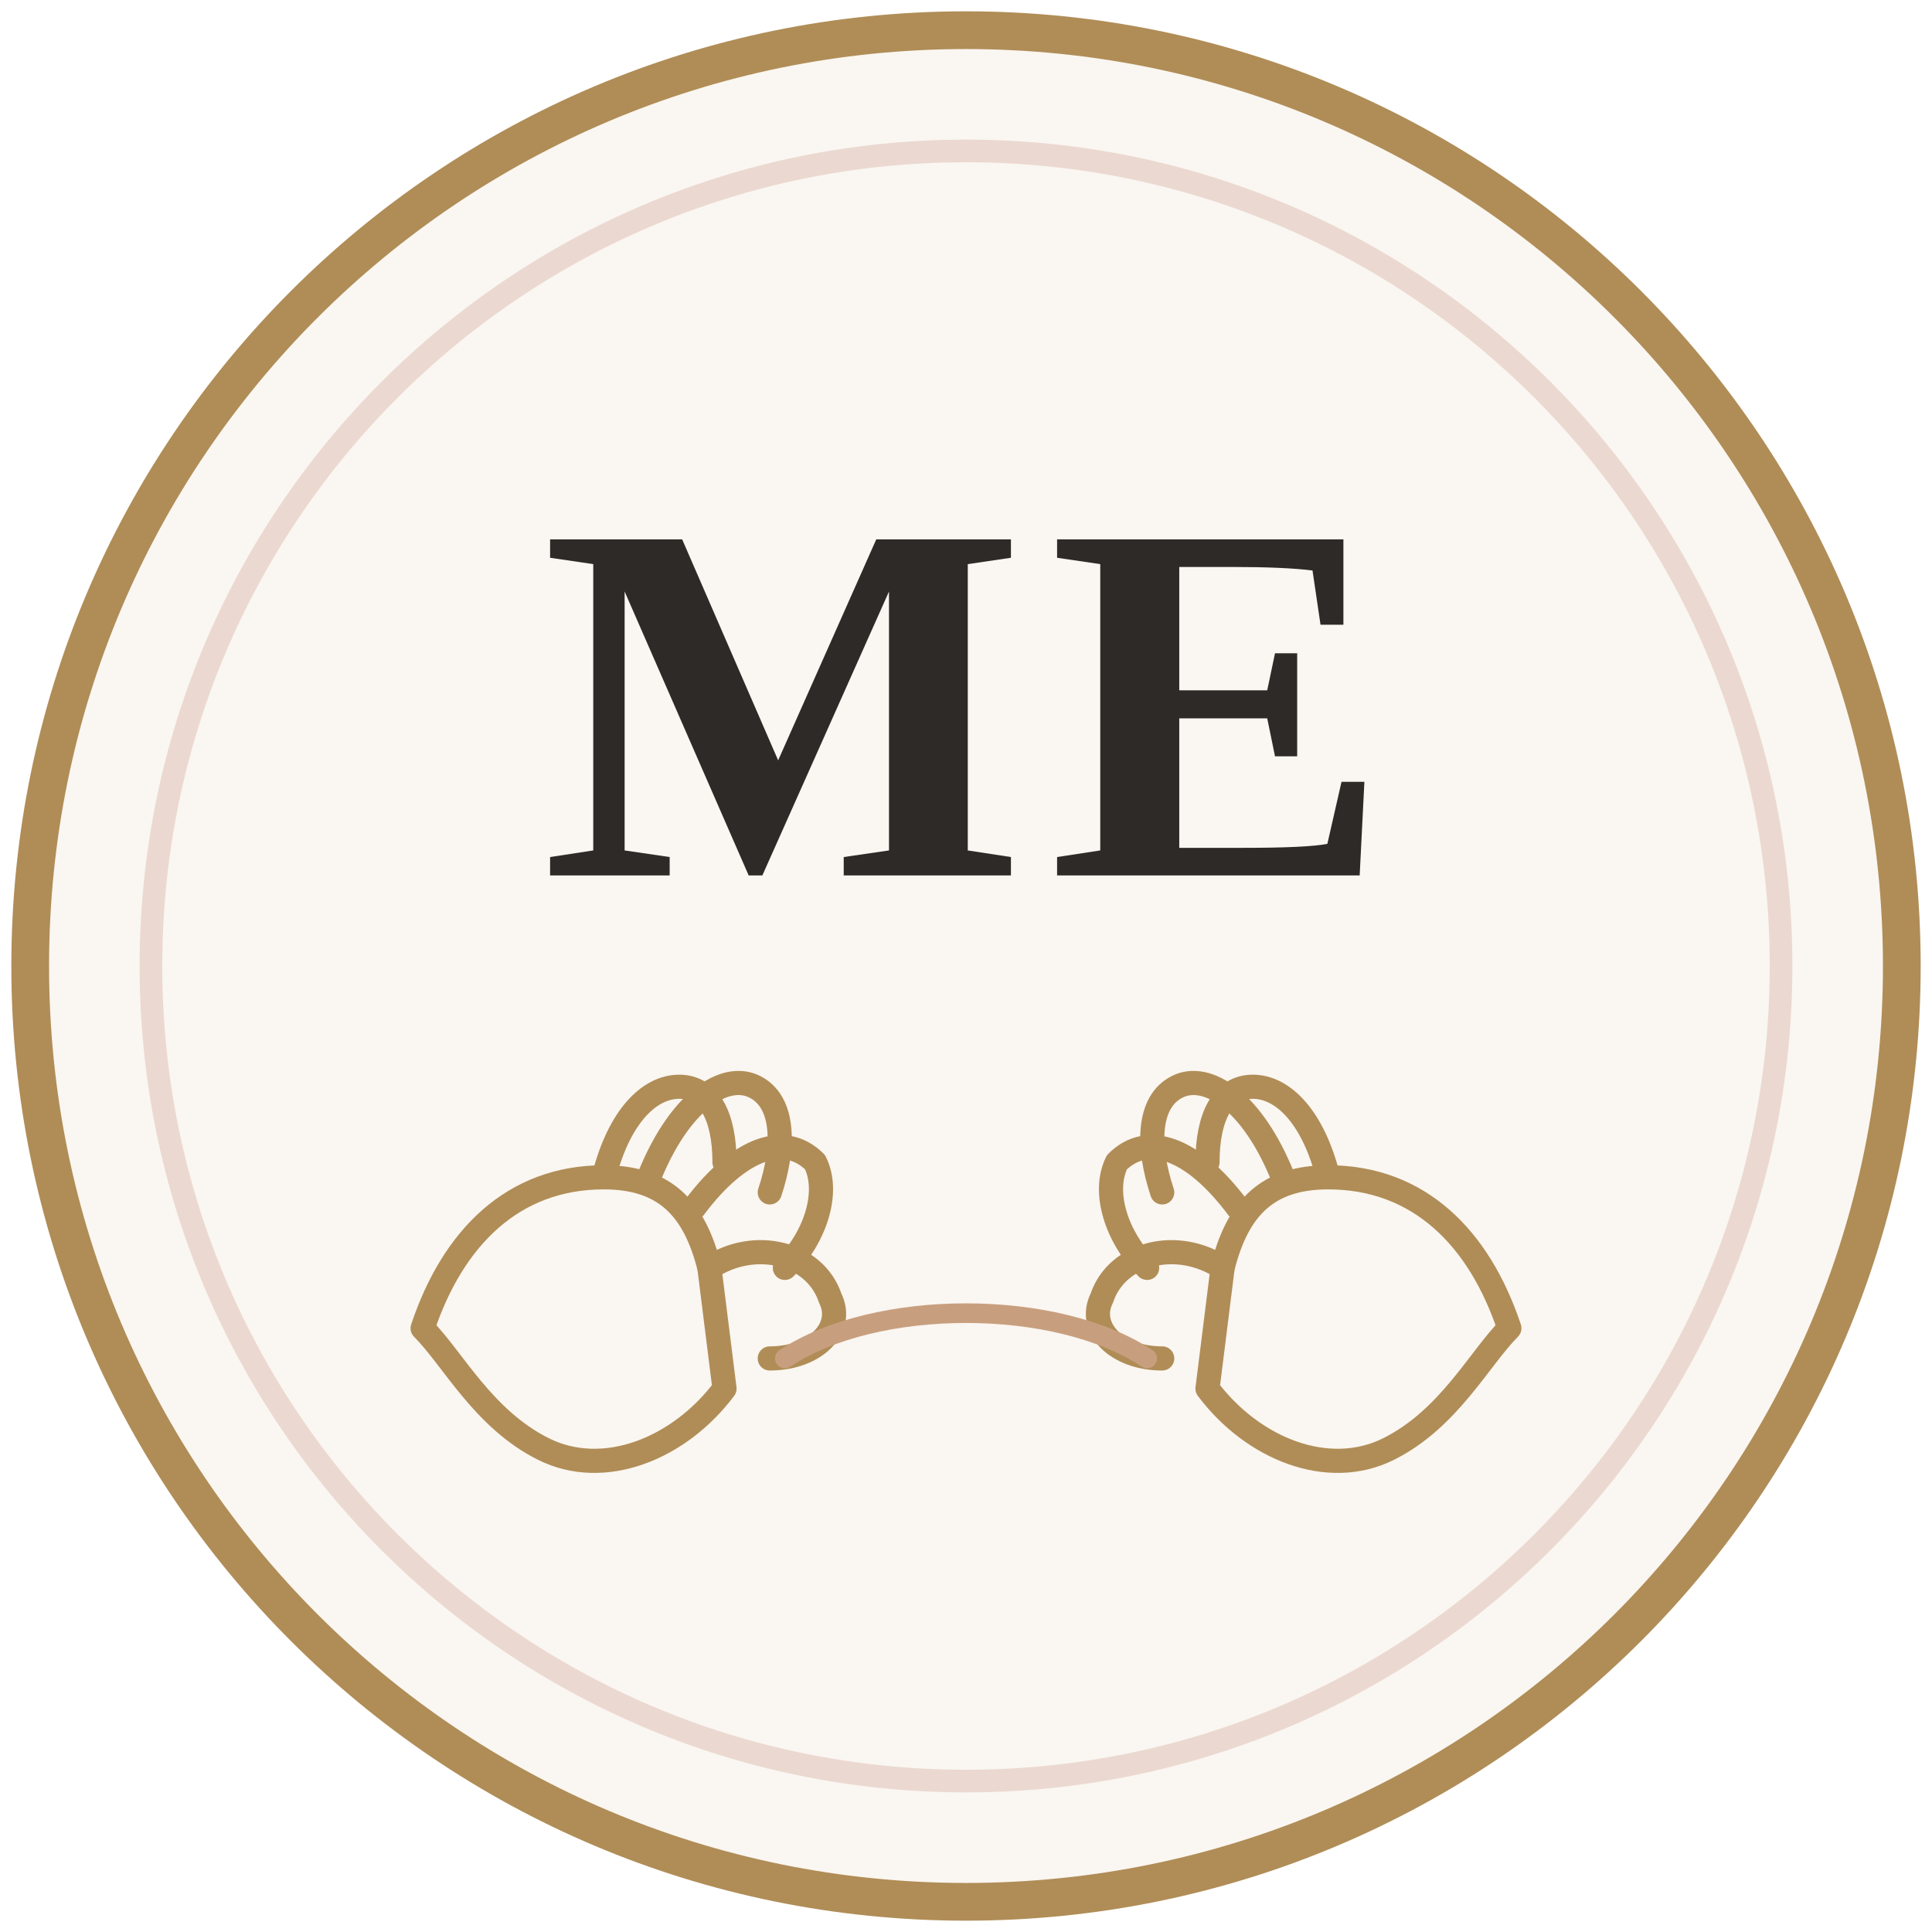
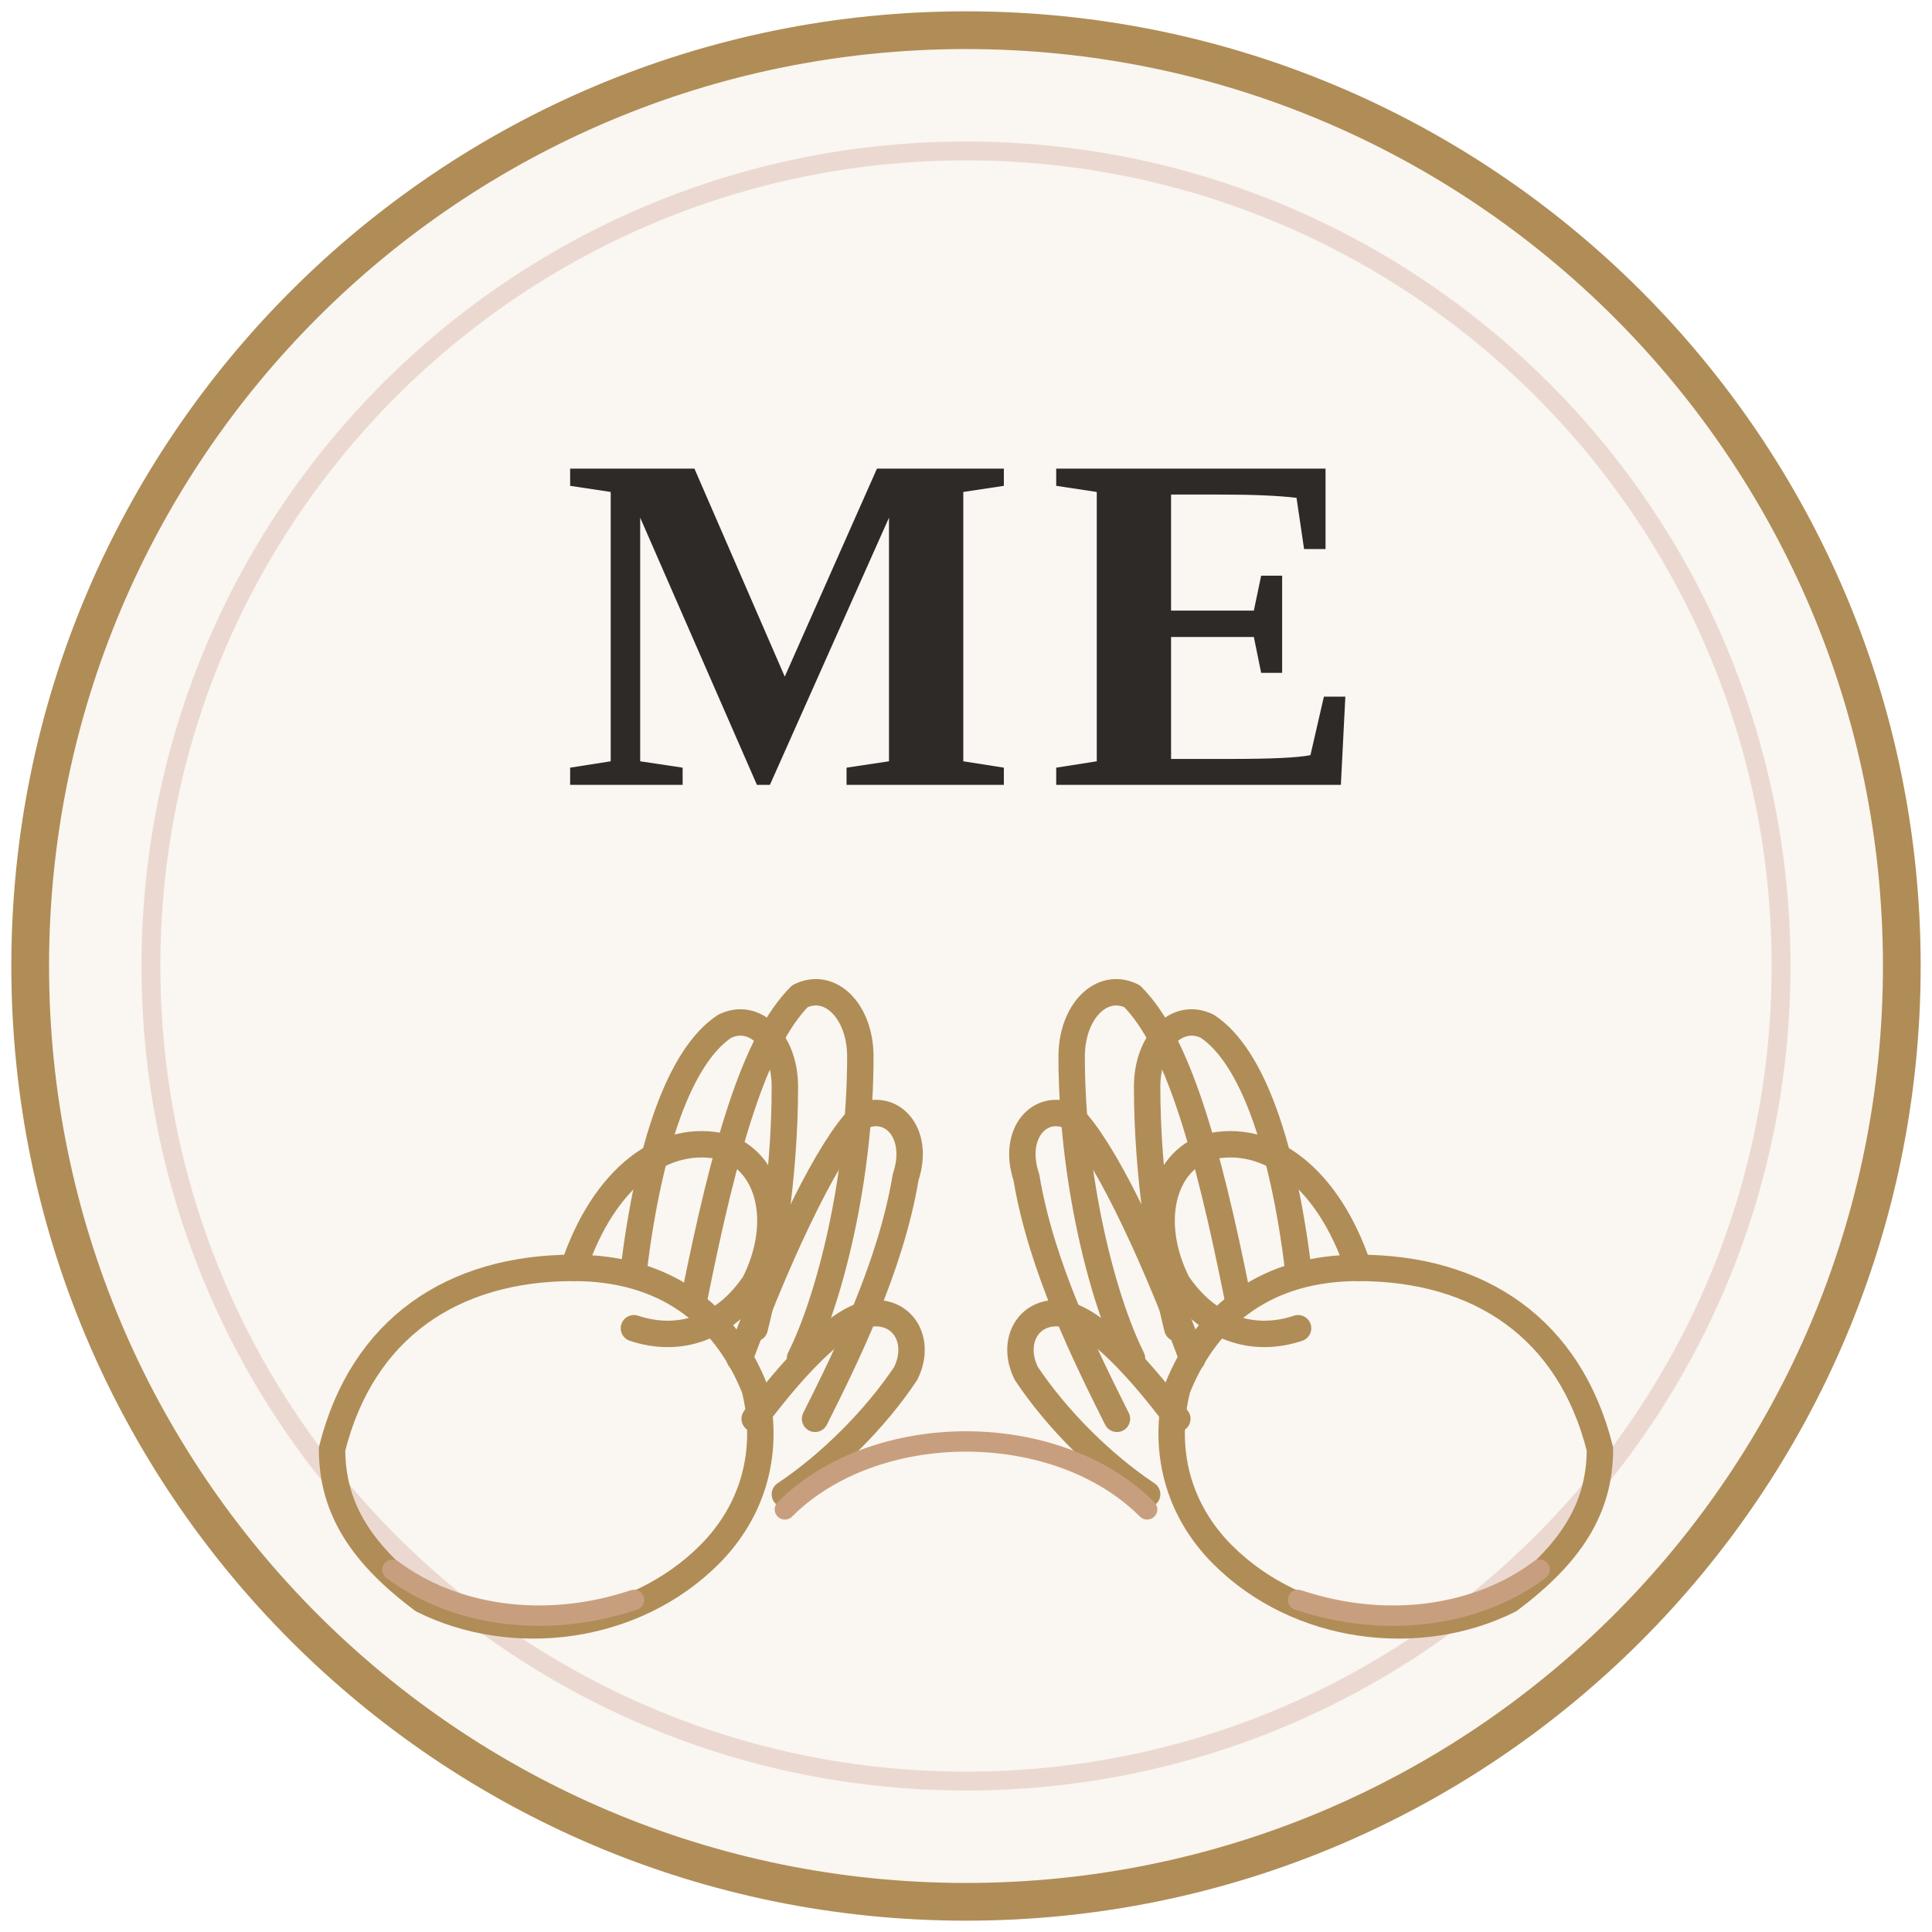
<svg xmlns="http://www.w3.org/2000/svg" viewBox="0 0 128 128" role="img" aria-label="Мария Ермолаева">
  <circle cx="64" cy="64" r="62" fill="#FAF6F1" stroke="#B08D57" stroke-width="2.5" />
-   <circle cx="64" cy="64" r="54" fill="none" stroke="#EBD9D1" stroke-width="1.5" />
-   <text x="64" y="58" text-anchor="middle" font-family="Georgia, 'Times New Roman', serif" font-size="34" font-weight="600" fill="#2E2A27" letter-spacing="1.5">ME</text>
-   <g fill="none" stroke="#B08D57" stroke-width="1.6" stroke-linecap="round" stroke-linejoin="round">
-     <path d="M28 88       C30 82 34 78 40 78       C44 78 46 80 47 84       L48 92       C45 96 40 98 36 96       C32 94 30 90 28 88Z" />
-     <path d="M40 78 C41 74 43 72 45 72 C47 72 48 74 48 77" />
-     <path d="M43 78 C45 73 48 71 50 72 C52 73 52 76 51 79" />
-     <path d="M46 80 C49 76 52 75 54 77 C55 79 54 82 52 84" />
-     <path d="M47 84 C50 82 54 83 55 86 C56 88 54 90 51 90" />
-     <path d="M100 88       C98 82 94 78 88 78       C84 78 82 80 81 84       L80 92       C83 96 88 98 92 96       C96 94 98 90 100 88Z" />
-     <path d="M88 78 C87 74 85 72 83 72 C81 72 80 74 80 77" />
-     <path d="M85 78 C83 73 80 71 78 72 C76 73 76 76 77 79" />
-     <path d="M82 80 C79 76 76 75 74 77 C73 79 74 82 76 84" />
-     <path d="M81 84 C78 82 74 83 73 86 C72 88 74 90 77 90" />
-     <path d="M52 90 C58 86 70 86 76 90" stroke="#C89F7E" stroke-width="1.3" />
+   <circle cx="64" cy="64" r="54" fill="none" stroke="#EBD9D1" stroke-width="1.25" />
+   <text x="64" y="52" text-anchor="middle" font-family="Georgia, 'Times New Roman', serif" font-size="32" font-weight="600" fill="#2E2A27" letter-spacing="2">ME</text>
+   <g fill="none" stroke="#B08D57" stroke-width="1.75" stroke-linecap="round" stroke-linejoin="round">
+     <path d="M22 96 C24 88 30 84 38 84 C44 84 48 87 50 92 C51 96 50 100 47 103 C42 108 34 109 28 106 C24 103 22 100 22 96Z" />
+     <path d="M38 84 C40 78 44 75 48 76 C51 77 52 81 50 85 C48 88 45 89 42 88" />
+     <path d="M42 84 C43 76 45 70 48 68 C50 67 52 69 52 72 C52 78 51 84 50 88" />
+     <path d="M46 86 C48 76 50 69 53 66 C55 65 57 67 57 70 C57 78 55 86 53 90" />
+     <path d="M49 90 C52 82 55 76 57 74 C59 73 61 75 60 78 C59 84 56 90 54 94" />
+     <path d="M50 94 C53 90 56 87 58 87 C60 87 61 89 60 91 C58 94 55 97 52 99" />
+     <path d="M26 104 C30 107 36 108 42 106" stroke="#C89F7E" stroke-width="1.35" />
+     <path d="M106 96 C104 88 98 84 90 84 C84 84 80 87 78 92 C77 96 78 100 81 103 C86 108 94 109 100 106 C104 103 106 100 106 96Z" />
+     <path d="M90 84 C88 78 84 75 80 76 C77 77 76 81 78 85 C80 88 83 89 86 88" />
+     <path d="M86 84 C85 76 83 70 80 68 C78 67 76 69 76 72 C76 78 77 84 78 88" />
+     <path d="M82 86 C80 76 78 69 75 66 C73 65 71 67 71 70 C71 78 73 86 75 90" />
+     <path d="M79 90 C76 82 73 76 71 74 C69 73 67 75 68 78 C69 84 72 90 74 94" />
+     <path d="M78 94 C75 90 72 87 70 87 C68 87 67 89 68 91 C70 94 73 97 76 99" />
+     <path d="M102 104 C98 107 92 108 86 106" stroke="#C89F7E" stroke-width="1.35" />
+     <path d="M52 100 C58 94 70 94 76 100" stroke="#C89F7E" stroke-width="1.35" />
  </g>
</svg>
